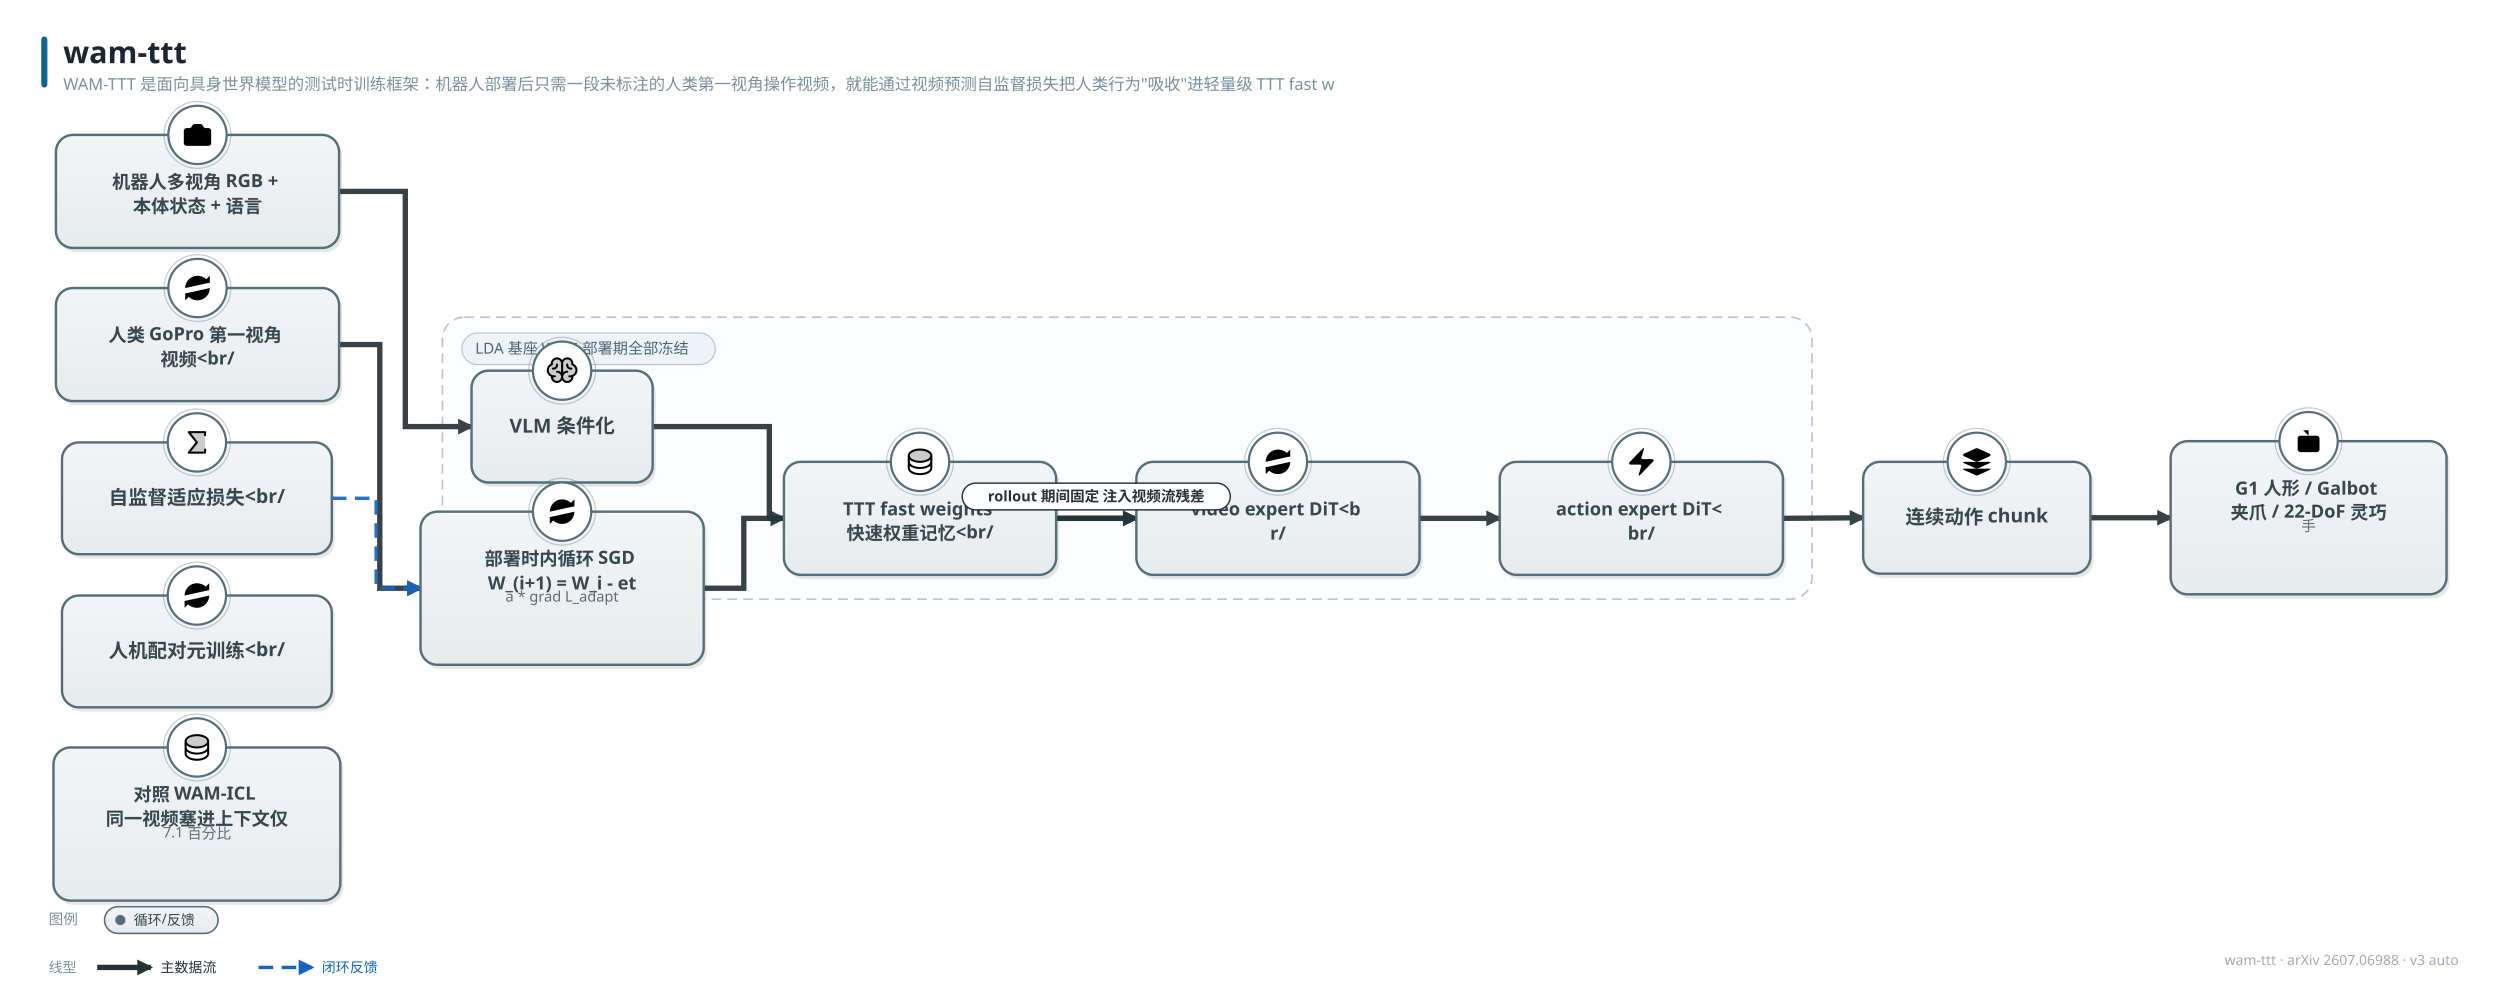
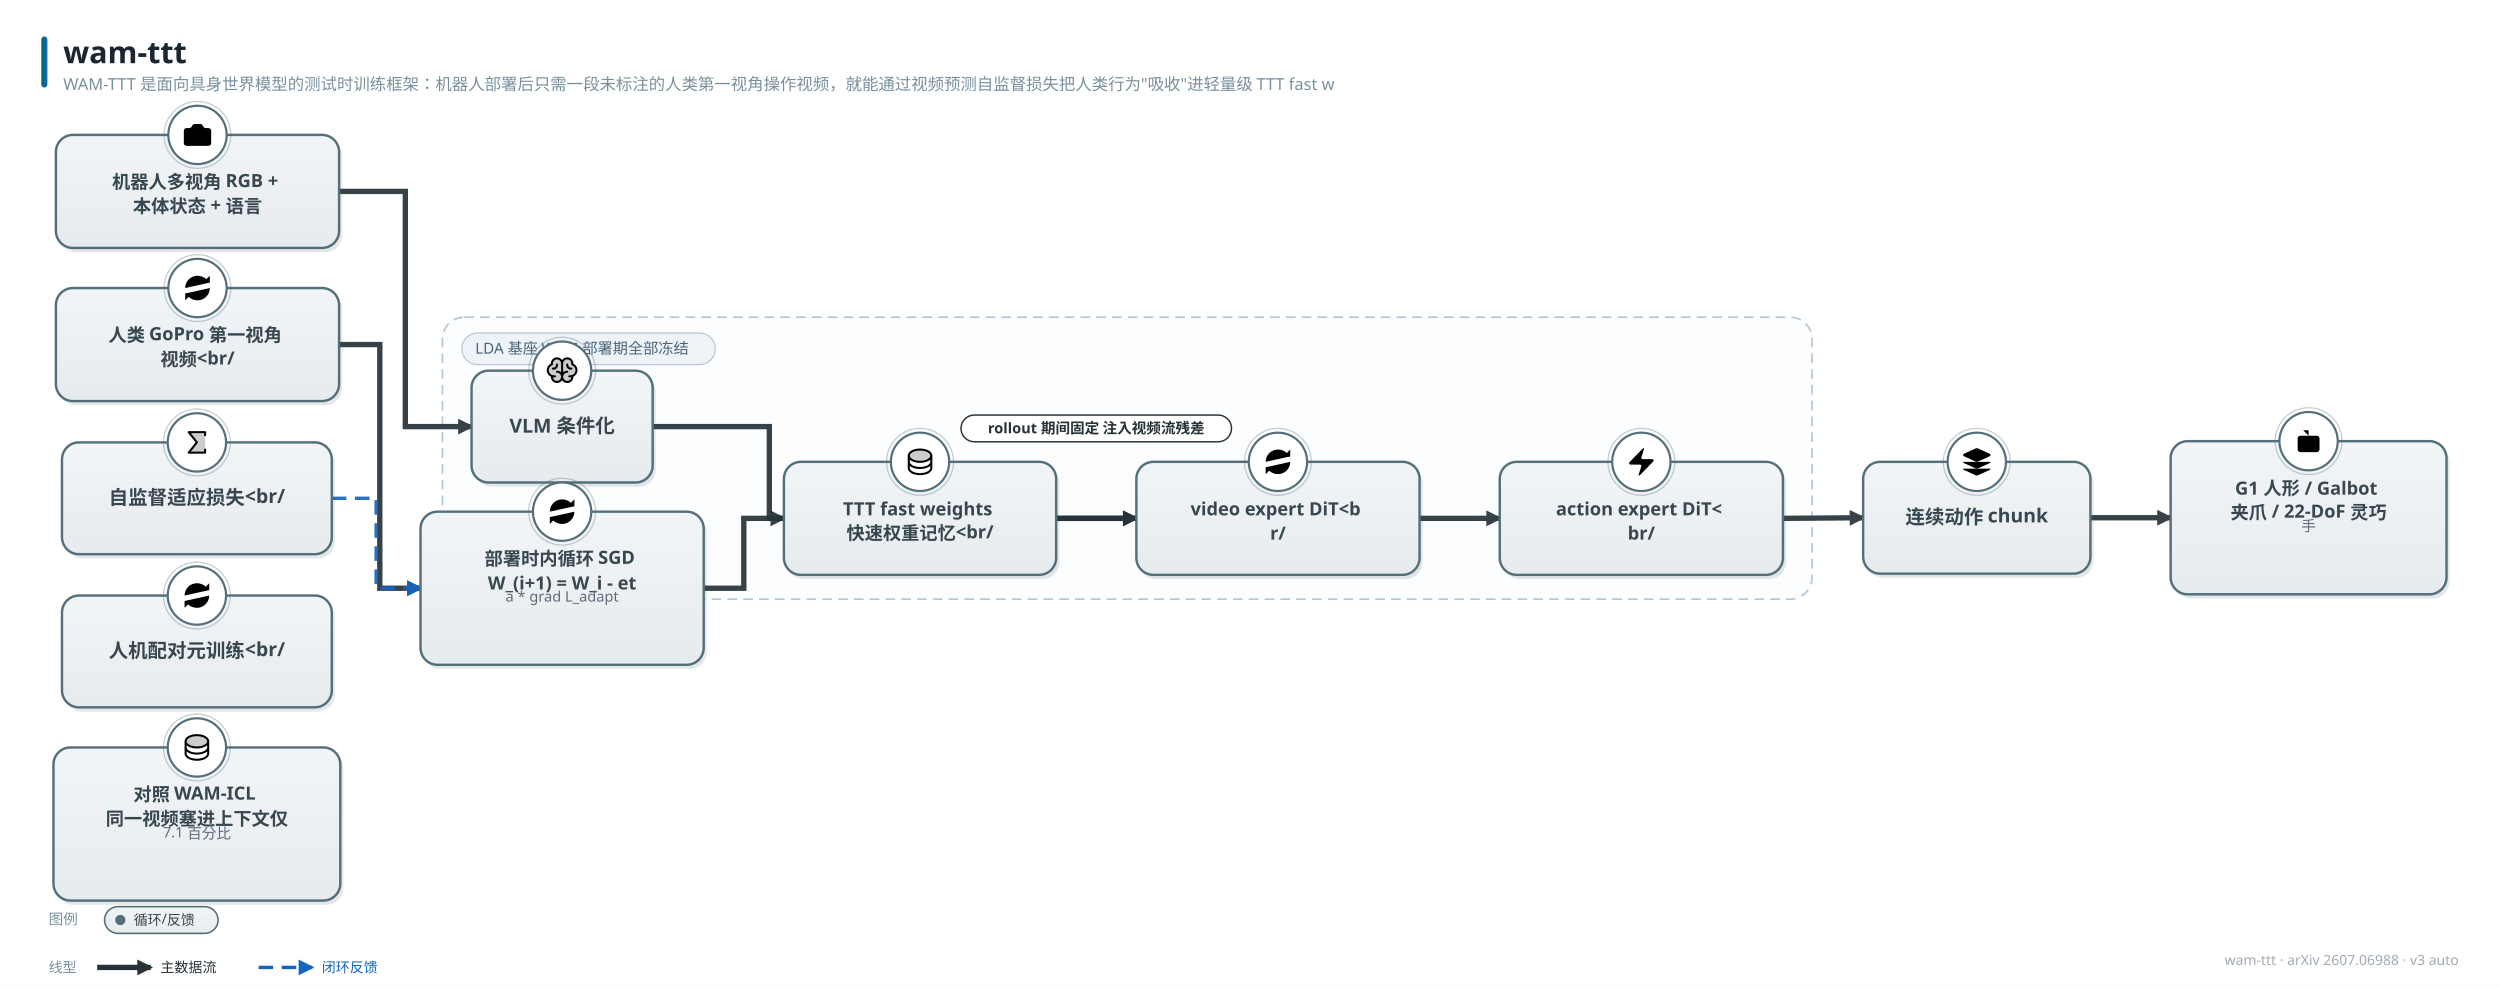
<svg xmlns="http://www.w3.org/2000/svg" width="2057" height="812" viewBox="0 0 2057 812" font-family="'PingFang SC','Hiragino Sans GB','Microsoft YaHei','Segoe UI',sans-serif">
  <style>text{font-family:'PingFang SC','Hiragino Sans GB','Microsoft YaHei','Segoe UI',sans-serif;} .lbl{font-weight:700;}</style>
  <defs>
    <linearGradient id="g-data" x1="0" y1="0" x2="0" y2="1">
      <stop offset="0" stop-color="#f1f9f1" />
      <stop offset="1" stop-color="#e2f0e2" />
    </linearGradient>
    <linearGradient id="g-frozen" x1="0" y1="0" x2="0" y2="1">
      <stop offset="0" stop-color="#f0f7fe" />
      <stop offset="1" stop-color="#dcecfb" />
    </linearGradient>
    <linearGradient id="g-train" x1="0" y1="0" x2="0" y2="1">
      <stop offset="0" stop-color="#fff6e8" />
      <stop offset="1" stop-color="#ffedd4" />
    </linearGradient>
    <linearGradient id="g-loss" x1="0" y1="0" x2="0" y2="1">
      <stop offset="0" stop-color="#fdf0f1" />
      <stop offset="1" stop-color="#f9e0e2" />
    </linearGradient>
    <linearGradient id="g-act" x1="0" y1="0" x2="0" y2="1">
      <stop offset="0" stop-color="#f8f1fb" />
      <stop offset="1" stop-color="#f0e4f7" />
    </linearGradient>
    <linearGradient id="g-loop" x1="0" y1="0" x2="0" y2="1">
      <stop offset="0" stop-color="#f2f5f7" />
      <stop offset="1" stop-color="#e6ebee" />
    </linearGradient>
    <linearGradient id="g-env" x1="0" y1="0" x2="0" y2="1">
      <stop offset="0" stop-color="#eef8f6" />
      <stop offset="1" stop-color="#dcf0ec" />
    </linearGradient>
    <linearGradient id="g-mem" x1="0" y1="0" x2="0" y2="1">
      <stop offset="0" stop-color="#fffef0" />
      <stop offset="1" stop-color="#fdf6d8" />
    </linearGradient>
    <linearGradient id="g-reward" x1="0" y1="0" x2="0" y2="1">
      <stop offset="0" stop-color="#fdf2f7" />
      <stop offset="1" stop-color="#f9e2ed" />
    </linearGradient>
    <linearGradient id="g-key" x1="0" y1="0" x2="0" y2="1">
      <stop offset="0" stop-color="#fffaf0" />
      <stop offset="1" stop-color="#fff1d6" />
    </linearGradient>
    <linearGradient id="g-title" x1="0" y1="0" x2="1" y2="0">
      <stop offset="0" stop-color="#00695c" />
      <stop offset="1" stop-color="#1565c0" />
    </linearGradient>
    <marker id="arr-main" viewBox="0 0 10 10" refX="8.5" refY="5" markerWidth="13" markerHeight="13" markerUnits="userSpaceOnUse" orient="auto-start-reverse">
      <path d="M0 0 L10 5 L0 10 z" fill="#546e7a" />
    </marker>
    <marker id="arr-thick" viewBox="0 0 10 10" refX="8.5" refY="5" markerWidth="13" markerHeight="13" markerUnits="userSpaceOnUse" orient="auto-start-reverse">
      <path d="M0 0 L10 5 L0 10 z" fill="#263238" />
    </marker>
    <marker id="arr-thin" viewBox="0 0 10 10" refX="8.5" refY="5" markerWidth="13" markerHeight="13" markerUnits="userSpaceOnUse" orient="auto-start-reverse">
      <path d="M0 0 L10 5 L0 10 z" fill="#9fb0bb" />
    </marker>
    <marker id="arr-fb" viewBox="0 0 10 10" refX="8.5" refY="5" markerWidth="13" markerHeight="13" markerUnits="userSpaceOnUse" orient="auto-start-reverse">
      <path d="M0 0 L10 5 L0 10 z" fill="#1565c0" />
    </marker>
    <marker id="arr-loss" viewBox="0 0 10 10" refX="8.5" refY="5" markerWidth="13" markerHeight="13" markerUnits="userSpaceOnUse" orient="auto-start-reverse">
      <path d="M0 0 L10 5 L0 10 z" fill="#c62828" />
    </marker>
  </defs>
  <rect width="2057" height="812" fill="#ffffff" />
  <rect x="34" y="30" width="5" height="42" rx="2.5" fill="url(#g-title)" />
  <text x="52" y="52" font-size="25" font-weight="800" fill="#1a2733">wam-ttt</text>
  <text x="52" y="74" font-size="13.5" fill="#78909c">WAM-TTT 是面向具身世界模型的测试时训练框架：机器人部署后只需一段未标注的人类第一视角操作视频，就能通过视频预测自监督损失把人类行为"吸收"进轻量级 TTT fast w</text>
  <text x="2023" y="794" font-size="11.5" fill="#a0aab4" text-anchor="end">wam-ttt · arXiv 2607.06988 · v3 auto</text>
  <rect x="364" y="261" width="1127" height="232" rx="18" fill="#fbfdff" stroke="#b7c6d6" stroke-width="1.4" stroke-dasharray="8 5" />
  <rect x="380" y="274" width="208.5" height="26" rx="13" fill="#eef3f8" stroke="#b7c6d6" />
  <text x="391" y="291" font-size="12.5" fill="#4a6579">LDA 基座 WAM 部署期全部冻结</text>
  <path d="M 279.0 283.5 L 312.5 283.5 L 312.5 484.0 L 346.0 484.0" fill="none" stroke="#263238" stroke-width="4.4" marker-end="url(#arr-thick)" opacity="0.92" />
  <path d="M 273.0 410.0 L 309.5 410.0 L 309.5 484.0 L 346.0 484.0" fill="none" stroke="#1565c0" stroke-width="2.8" stroke-dasharray="12 7" marker-end="url(#arr-fb)" opacity="0.92" />
  <path d="M 579.0 484.0 L 612.0 484.0 L 612.0 426.5 L 645.0 426.5" fill="none" stroke="#263238" stroke-width="4.4" marker-end="url(#arr-thick)" opacity="0.92" />
  <path d="M 869.0 426.5 L 935.0 426.5" fill="none" stroke="#263238" stroke-width="4.4" marker-end="url(#arr-thick)" opacity="0.92" />
  <path d="M 279.0 157.5 L 333.5 157.5 L 333.5 351.0 L 388.0 351.0" fill="none" stroke="#263238" stroke-width="4.4" marker-end="url(#arr-thick)" opacity="0.92" />
  <path d="M 537.0 351.0 L 633.0 351.0 L 633.0 426.5 L 935.0 426.5" fill="none" stroke="#263238" stroke-width="4.4" marker-end="url(#arr-thick)" opacity="0.92" />
  <path d="M 1168.0 426.5 L 1234.0 426.5" fill="none" stroke="#263238" stroke-width="4.4" marker-end="url(#arr-thick)" opacity="0.92" />
  <path d="M 1467.0 426.5 L 1533.0 426.0" fill="none" stroke="#263238" stroke-width="4.4" marker-end="url(#arr-thick)" opacity="0.92" />
  <path d="M 1720.0 426.0 L 1786.0 426.0" fill="none" stroke="#263238" stroke-width="4.4" marker-end="url(#arr-thick)" opacity="0.92" />
  <rect x="48.5" y="240.5" width="233" height="93" rx="14" fill="#37474f" opacity="0.13" />
  <rect x="46" y="237" width="233" height="93" rx="14" fill="url(#g-loop)" stroke="#546e7a" stroke-width="2.0" />
  <circle cx="162.5" cy="237" r="24" fill="#ffffff" stroke="#546e7a" stroke-width="1.8" />
  <circle cx="162.5" cy="237" r="27.5" fill="none" stroke="#546e7a" stroke-width="1" opacity="0.35" />
  <g transform="translate(149.0,223.5) scale(1.125)">
    <path d="M3 12a9 9 0 0 1 9-9 9.75 9.75 0 0 1 6.74 2.74L21 8" />
    <path d="M21 3v5h-5" />
    <path d="M21 12a9 9 0 0 1-9 9 9.75 9.75 0 0 1-6.74-2.74L3 16" />
    <path d="M8 16H3v5" />
  </g>
  <text x="162.5" y="281" font-size="15" class="lbl" fill="#37474f" text-anchor="middle">
    <tspan x="162.5" dy="0">人类 GoPro 第一视角</tspan>
    <tspan x="162.5" dy="20">视频&lt;br/</tspan>
  </text>
  <rect x="48.5" y="114.5" width="233" height="93" rx="14" fill="#37474f" opacity="0.13" />
  <rect x="46" y="111" width="233" height="93" rx="14" fill="url(#g-loop)" stroke="#546e7a" stroke-width="2.0" />
  <circle cx="162.5" cy="111" r="24" fill="#ffffff" stroke="#546e7a" stroke-width="1.8" />
  <circle cx="162.5" cy="111" r="27.5" fill="none" stroke="#546e7a" stroke-width="1" opacity="0.35" />
  <g transform="translate(149.0,97.5) scale(1.125)">
    <path d="M13.997 4a2 2 0 0 1 1.76 1.05l.486.9A2 2 0 0 0 18.003 7H20a2 2 0 0 1 2 2v9a2 2 0 0 1-2 2H4a2 2 0 0 1-2-2V9a2 2 0 0 1 2-2h1.997a2 2 0 0 0 1.759-1.048l.489-.904A2 2 0 0 1 10.004 4z" />
    <circle cx="12" cy="13" r="3" />
  </g>
  <text x="162.5" y="155" font-size="15" class="lbl" fill="#37474f" text-anchor="middle">
    <tspan x="162.5" dy="0">机器人多视角 RGB + </tspan>
    <tspan x="162.5" dy="20">本体状态 + 语言</tspan>
  </text>
  <rect x="390.5" y="308.5" width="149" height="92" rx="14" fill="#37474f" opacity="0.13" />
  <rect x="388" y="305" width="149" height="92" rx="14" fill="url(#g-loop)" stroke="#546e7a" stroke-width="2.0" />
  <circle cx="462.5" cy="305" r="24" fill="#ffffff" stroke="#546e7a" stroke-width="1.8" />
  <circle cx="462.5" cy="305" r="27.5" fill="none" stroke="#546e7a" stroke-width="1" opacity="0.35" />
  <g transform="translate(449.0,291.5) scale(0.1055)">
    <path d="M240,124a48,48,0,0,1-32,45.27h0V176a40,40,0,0,1-80,0,40,40,0,0,1-80,0v-6.73h0a48,48,0,0,1,0-90.54V72a40,40,0,0,1,80,0,40,40,0,0,1,80,0v6.73A48,48,0,0,1,240,124Z" opacity="0.2" />
    <path d="M248,124a56.11,56.11,0,0,0-32-50.61V72a48,48,0,0,0-88-26.49A48,48,0,0,0,40,72v1.39a56,56,0,0,0,0,101.2V176a48,48,0,0,0,88,26.49A48,48,0,0,0,216,176v-1.41A56.09,56.09,0,0,0,248,124ZM88,208a32,32,0,0,1-31.81-28.56A55.87,55.87,0,0,0,64,180h8a8,8,0,0,0,0-16H64A40,40,0,0,1,50.67,86.27,8,8,0,0,0,56,78.73V72a32,32,0,0,1,64,0v68.26A47.8,47.8,0,0,0,88,128a8,8,0,0,0,0,16,32,32,0,0,1,0,64Zm104-44h-8a8,8,0,0,0,0,16h8a55.87,55.87,0,0,0,7.81-.56A32,32,0,1,1,168,144a8,8,0,0,0,0-16,47.8,47.8,0,0,0-32,12.26V72a32,32,0,0,1,64,0v6.73a8,8,0,0,0,5.33,7.54A40,40,0,0,1,192,164Zm16-52a8,8,0,0,1-8,8h-4a36,36,0,0,1-36-36V80a8,8,0,0,1,16,0v4a20,20,0,0,0,20,20h4A8,8,0,0,1,208,112ZM60,120H56a8,8,0,0,1,0-16h4A20,20,0,0,0,80,84V80a8,8,0,0,1,16,0v4A36,36,0,0,1,60,120Z" />
  </g>
  <text x="462.5" y="356" font-size="16" class="lbl" fill="#37474f" text-anchor="middle">VLM 条件化</text>
  <rect x="937.5" y="383.5" width="233" height="93" rx="14" fill="#37474f" opacity="0.13" />
  <rect x="935" y="380" width="233" height="93" rx="14" fill="url(#g-loop)" stroke="#546e7a" stroke-width="2.0" />
  <circle cx="1051.5" cy="380" r="24" fill="#ffffff" stroke="#546e7a" stroke-width="1.8" />
  <circle cx="1051.5" cy="380" r="27.5" fill="none" stroke="#546e7a" stroke-width="1" opacity="0.35" />
  <g transform="translate(1038.0,366.5) scale(1.125)">
    <path d="M3 12a9 9 0 0 1 9-9 9.75 9.75 0 0 1 6.74 2.74L21 8" />
    <path d="M21 3v5h-5" />
    <path d="M21 12a9 9 0 0 1-9 9 9.75 9.75 0 0 1-6.74-2.74L3 16" />
    <path d="M8 16H3v5" />
  </g>
  <text x="1051.5" y="424" font-size="15" class="lbl" fill="#37474f" text-anchor="middle">
    <tspan x="1051.5" dy="0">video expert DiT&lt;b</tspan>
    <tspan x="1051.5" dy="20">r/</tspan>
  </text>
  <rect x="1236.5" y="383.5" width="233" height="93" rx="14" fill="#37474f" opacity="0.13" />
  <rect x="1234" y="380" width="233" height="93" rx="14" fill="url(#g-loop)" stroke="#546e7a" stroke-width="2.0" />
  <circle cx="1350.5" cy="380" r="24" fill="#ffffff" stroke="#546e7a" stroke-width="1.8" />
  <circle cx="1350.5" cy="380" r="27.5" fill="none" stroke="#546e7a" stroke-width="1" opacity="0.35" />
  <g transform="translate(1337.0,366.5) scale(1.125)">
    <path d="M4 14a1 1 0 0 1-.78-1.63l9.9-10.2a.5.5 0 0 1 .86.46l-1.92 6.02A1 1 0 0 0 13 10h7a1 1 0 0 1 .78 1.63l-9.9 10.2a.5.5 0 0 1-.86-.46l1.92-6.02A1 1 0 0 0 11 14z" />
  </g>
  <text x="1350.5" y="424" font-size="15" class="lbl" fill="#37474f" text-anchor="middle">
    <tspan x="1350.5" dy="0">action expert DiT&lt;</tspan>
    <tspan x="1350.5" dy="20">br/</tspan>
  </text>
  <rect x="348.5" y="424.5" width="233" height="126" rx="14" fill="#37474f" opacity="0.13" />
  <rect x="346" y="421" width="233" height="126" rx="14" fill="url(#g-loop)" stroke="#546e7a" stroke-width="2.0" />
  <circle cx="462.5" cy="421" r="24" fill="#ffffff" stroke="#546e7a" stroke-width="1.8" />
  <circle cx="462.5" cy="421" r="27.5" fill="none" stroke="#546e7a" stroke-width="1" opacity="0.35" />
  <g transform="translate(449.0,407.5) scale(1.125)">
    <path d="M3 12a9 9 0 0 1 9-9 9.75 9.75 0 0 1 6.74 2.74L21 8" />
    <path d="M21 3v5h-5" />
    <path d="M21 12a9 9 0 0 1-9 9 9.75 9.75 0 0 1-6.74-2.74L3 16" />
    <path d="M8 16H3v5" />
  </g>
  <text x="462.5" y="465" font-size="15" class="lbl" fill="#37474f" text-anchor="middle">
    <tspan x="462.5" dy="0">部署时内循环 SGD</tspan>
    <tspan x="462.5" dy="20">W_(i+1) = W_i - et</tspan>
  </text>
  <text x="462.5" y="495" font-size="12" fill="#5f6b7a" text-anchor="middle">a * grad L_adapt</text>
  <rect x="647.5" y="383.5" width="224" height="93" rx="14" fill="#37474f" opacity="0.13" />
  <rect x="645" y="380" width="224" height="93" rx="14" fill="url(#g-loop)" stroke="#546e7a" stroke-width="2.0" />
  <circle cx="757.0" cy="380" r="24" fill="#ffffff" stroke="#546e7a" stroke-width="1.8" />
  <circle cx="757.0" cy="380" r="27.5" fill="none" stroke="#546e7a" stroke-width="1" opacity="0.35" />
  <g transform="translate(743.5,366.5) scale(0.1055)">
    <path d="M216,80c0,26.51-39.4,48-88,48S40,106.51,40,80s39.4-48,88-48S216,53.49,216,80Z" opacity="0.2" />
    <path d="M128,24C74.17,24,32,48.6,32,80v96c0,31.4,42.17,56,96,56s96-24.6,96-56V80C224,48.6,181.83,24,128,24Zm80,104c0,9.62-7.88,19.43-21.61,26.92C170.93,163.35,150.19,168,128,168s-42.93-4.65-58.39-13.08C55.88,147.43,48,137.62,48,128V111.36c17.06,15,46.23,24.64,80,24.64s62.94-9.68,80-24.64ZM69.61,53.08C85.07,44.65,105.81,40,128,40s42.93,4.65,58.39,13.08C200.12,60.57,208,70.38,208,80s-7.88,19.43-21.61,26.92C170.93,115.35,150.19,120,128,120s-42.93-4.65-58.39-13.08C55.88,99.43,48,89.62,48,80S55.88,60.57,69.61,53.08ZM186.39,202.92C170.93,211.35,150.19,216,128,216s-42.93-4.65-58.39-13.08C55.88,195.43,48,185.62,48,176V159.36c17.06,15,46.23,24.64,80,24.64s62.94-9.68,80-24.64V176C208,185.62,200.12,195.43,186.39,202.92Z" />
  </g>
  <text x="757.0" y="424" font-size="15" class="lbl" fill="#37474f" text-anchor="middle">
    <tspan x="757.0" dy="0">TTT fast weights </tspan>
    <tspan x="757.0" dy="20">快速权重记忆&lt;br/</tspan>
  </text>
  <rect x="53.5" y="367.5" width="222" height="92" rx="14" fill="#37474f" opacity="0.13" />
  <rect x="51" y="364" width="222" height="92" rx="14" fill="url(#g-loop)" stroke="#546e7a" stroke-width="2.0" />
  <circle cx="162.0" cy="364" r="24" fill="#ffffff" stroke="#546e7a" stroke-width="1.8" />
  <circle cx="162.0" cy="364" r="27.5" fill="none" stroke="#546e7a" stroke-width="1" opacity="0.35" />
  <g transform="translate(148.5,350.5) scale(0.1055)">
    <path d="M192,48V208H64l64-80L64,48Z" opacity="0.2" />
    <path d="M184,72V56H80.65l53.6,67a8,8,0,0,1,0,10l-53.6,67H184V184a8,8,0,0,1,16,0v24a8,8,0,0,1-8,8H64a8,8,0,0,1-6.25-13l60-75-60-75A8,8,0,0,1,64,40H192a8,8,0,0,1,8,8V72a8,8,0,0,1-16,0Z" />
  </g>
  <text x="162.0" y="415" font-size="16" class="lbl" fill="#37474f" text-anchor="middle">自监督适应损失&lt;br/</text>
  <rect x="53.5" y="493.5" width="222" height="92" rx="14" fill="#37474f" opacity="0.13" />
  <rect x="51" y="490" width="222" height="92" rx="14" fill="url(#g-loop)" stroke="#546e7a" stroke-width="2.0" />
  <circle cx="162.0" cy="490" r="24" fill="#ffffff" stroke="#546e7a" stroke-width="1.8" />
  <circle cx="162.0" cy="490" r="27.5" fill="none" stroke="#546e7a" stroke-width="1" opacity="0.35" />
  <g transform="translate(148.5,476.5) scale(1.125)">
    <path d="M3 12a9 9 0 0 1 9-9 9.75 9.75 0 0 1 6.74 2.74L21 8" />
    <path d="M21 3v5h-5" />
    <path d="M21 12a9 9 0 0 1-9 9 9.75 9.75 0 0 1-6.74-2.74L3 16" />
    <path d="M8 16H3v5" />
  </g>
  <text x="162.0" y="541" font-size="16" class="lbl" fill="#37474f" text-anchor="middle">人机配对元训练&lt;br/</text>
  <rect x="46.5" y="618.5" width="236" height="126" rx="14" fill="#37474f" opacity="0.13" />
  <rect x="44" y="615" width="236" height="126" rx="14" fill="url(#g-loop)" stroke="#546e7a" stroke-width="2.0" />
  <circle cx="162.0" cy="615" r="24" fill="#ffffff" stroke="#546e7a" stroke-width="1.8" />
  <circle cx="162.0" cy="615" r="27.5" fill="none" stroke="#546e7a" stroke-width="1" opacity="0.35" />
  <g transform="translate(148.5,601.5) scale(0.1055)">
    <path d="M216,80c0,26.51-39.4,48-88,48S40,106.51,40,80s39.4-48,88-48S216,53.49,216,80Z" opacity="0.2" />
    <path d="M128,24C74.17,24,32,48.6,32,80v96c0,31.4,42.17,56,96,56s96-24.6,96-56V80C224,48.6,181.83,24,128,24Zm80,104c0,9.62-7.88,19.43-21.61,26.92C170.93,163.35,150.19,168,128,168s-42.93-4.65-58.39-13.08C55.88,147.43,48,137.62,48,128V111.36c17.06,15,46.23,24.64,80,24.64s62.94-9.68,80-24.64ZM69.61,53.08C85.07,44.65,105.81,40,128,40s42.93,4.65,58.39,13.08C200.12,60.57,208,70.38,208,80s-7.88,19.43-21.61,26.92C170.93,115.35,150.19,120,128,120s-42.93-4.65-58.39-13.08C55.88,99.43,48,89.62,48,80S55.88,60.57,69.61,53.08ZM186.39,202.92C170.93,211.35,150.19,216,128,216s-42.93-4.65-58.39-13.08C55.88,195.43,48,185.62,48,176V159.36c17.06,15,46.23,24.64,80,24.64s62.94-9.68,80-24.64V176C208,185.62,200.12,195.43,186.39,202.92Z" />
  </g>
  <text x="162.0" y="659" font-size="15" class="lbl" fill="#37474f" text-anchor="middle">
    <tspan x="162.0" dy="0">对照 WAM-ICL</tspan>
    <tspan x="162.0" dy="20">同一视频塞进上下文仅</tspan>
  </text>
  <text x="162.0" y="689" font-size="12" fill="#5f6b7a" text-anchor="middle"> 7.1 百分比</text>
  <rect x="1535.5" y="383.5" width="187" height="92" rx="14" fill="#37474f" opacity="0.13" />
  <rect x="1533" y="380" width="187" height="92" rx="14" fill="url(#g-loop)" stroke="#546e7a" stroke-width="2.0" />
  <circle cx="1626.5" cy="380" r="24" fill="#ffffff" stroke="#546e7a" stroke-width="1.8" />
  <circle cx="1626.5" cy="380" r="27.5" fill="none" stroke="#546e7a" stroke-width="1" opacity="0.35" />
  <g transform="translate(1613.0,366.5) scale(1.125)">
    <path d="M12.83 2.18a2 2 0 0 0-1.66 0L2.6 6.08a1 1 0 0 0 0 1.83l8.58 3.91a2 2 0 0 0 1.66 0l8.58-3.9a1 1 0 0 0 0-1.83z" />
    <path d="M2 12a1 1 0 0 0 .58.91l8.6 3.91a2 2 0 0 0 1.65 0l8.58-3.9A1 1 0 0 0 22 12" />
    <path d="M2 17a1 1 0 0 0 .58.91l8.6 3.91a2 2 0 0 0 1.65 0l8.58-3.9A1 1 0 0 0 22 17" />
  </g>
  <text x="1626.5" y="431" font-size="16" class="lbl" fill="#37474f" text-anchor="middle">连续动作 chunk</text>
  <rect x="1788.5" y="366.5" width="227" height="126" rx="14" fill="#37474f" opacity="0.13" />
  <rect x="1786" y="363" width="227" height="126" rx="14" fill="url(#g-loop)" stroke="#546e7a" stroke-width="2.0" />
  <circle cx="1899.5" cy="363" r="24" fill="#ffffff" stroke="#546e7a" stroke-width="1.8" />
  <circle cx="1899.5" cy="363" r="27.5" fill="none" stroke="#546e7a" stroke-width="1" opacity="0.35" />
  <g transform="translate(1886.0,349.5) scale(1.125)">
    <path d="M12 8V4H8" />
    <rect width="16" height="12" x="4" y="8" rx="2" />
    <path d="M2 14h2" />
    <path d="M20 14h2" />
    <path d="M15 13v2" />
    <path d="M9 13v2" />
  </g>
  <text x="1899.5" y="407" font-size="15" class="lbl" fill="#37474f" text-anchor="middle">
    <tspan x="1899.5" dy="0">G1 人形 / Galbot </tspan>
    <tspan x="1899.5" dy="20">夹爪 / 22-DoF 灵巧</tspan>
  </text>
  <text x="1899.5" y="437" font-size="12" fill="#5f6b7a" text-anchor="middle">手</text>
-   <g transform="translate(902.0,408.5)">
-     <rect x="-110.3" y="-11" width="220.6" height="22" rx="11" fill="#ffffff" stroke="#263238" stroke-width="1.2" />
+   <g transform="translate(902.0,352.5)">
+     <rect x="-111.3" y="-11" width="222.6" height="22" rx="11" fill="#ffffff" stroke="#263238" stroke-width="1.2" />
    <text y="4" font-size="12" fill="#263238" font-weight="600" text-anchor="middle">rollout 期间固定 注入视频流残差</text>
  </g>
  <text x="40" y="760.5" font-size="12" fill="#78909c">图例</text>
  <g>
    <rect x="86" y="746" width="93.43" height="22" rx="11" fill="url(#g-loop)" stroke="#546e7a" stroke-width="1.3" />
    <circle cx="99" cy="757" r="4.2" fill="#546e7a" />
    <text x="110" y="761" font-size="11.5" fill="#37474f">循环/反馈</text>
  </g>
  <text x="40" y="800" font-size="11.5" fill="#78909c">线型</text>
  <g>
    <path d="M 80 796 h 44" stroke="#263238" stroke-width="4.4" marker-end="url(#arr-thick)" />
    <text x="132" y="800" font-size="11.5" fill="#263238">主数据流</text>
  </g>
  <g>
    <path d="M 212.76 796 h 44" stroke="#1565c0" stroke-width="2.8" stroke-dasharray="12 7" marker-end="url(#arr-fb)" />
    <text x="264.76" y="800" font-size="11.5" fill="#1565c0">闭环反馈</text>
  </g>
</svg>
